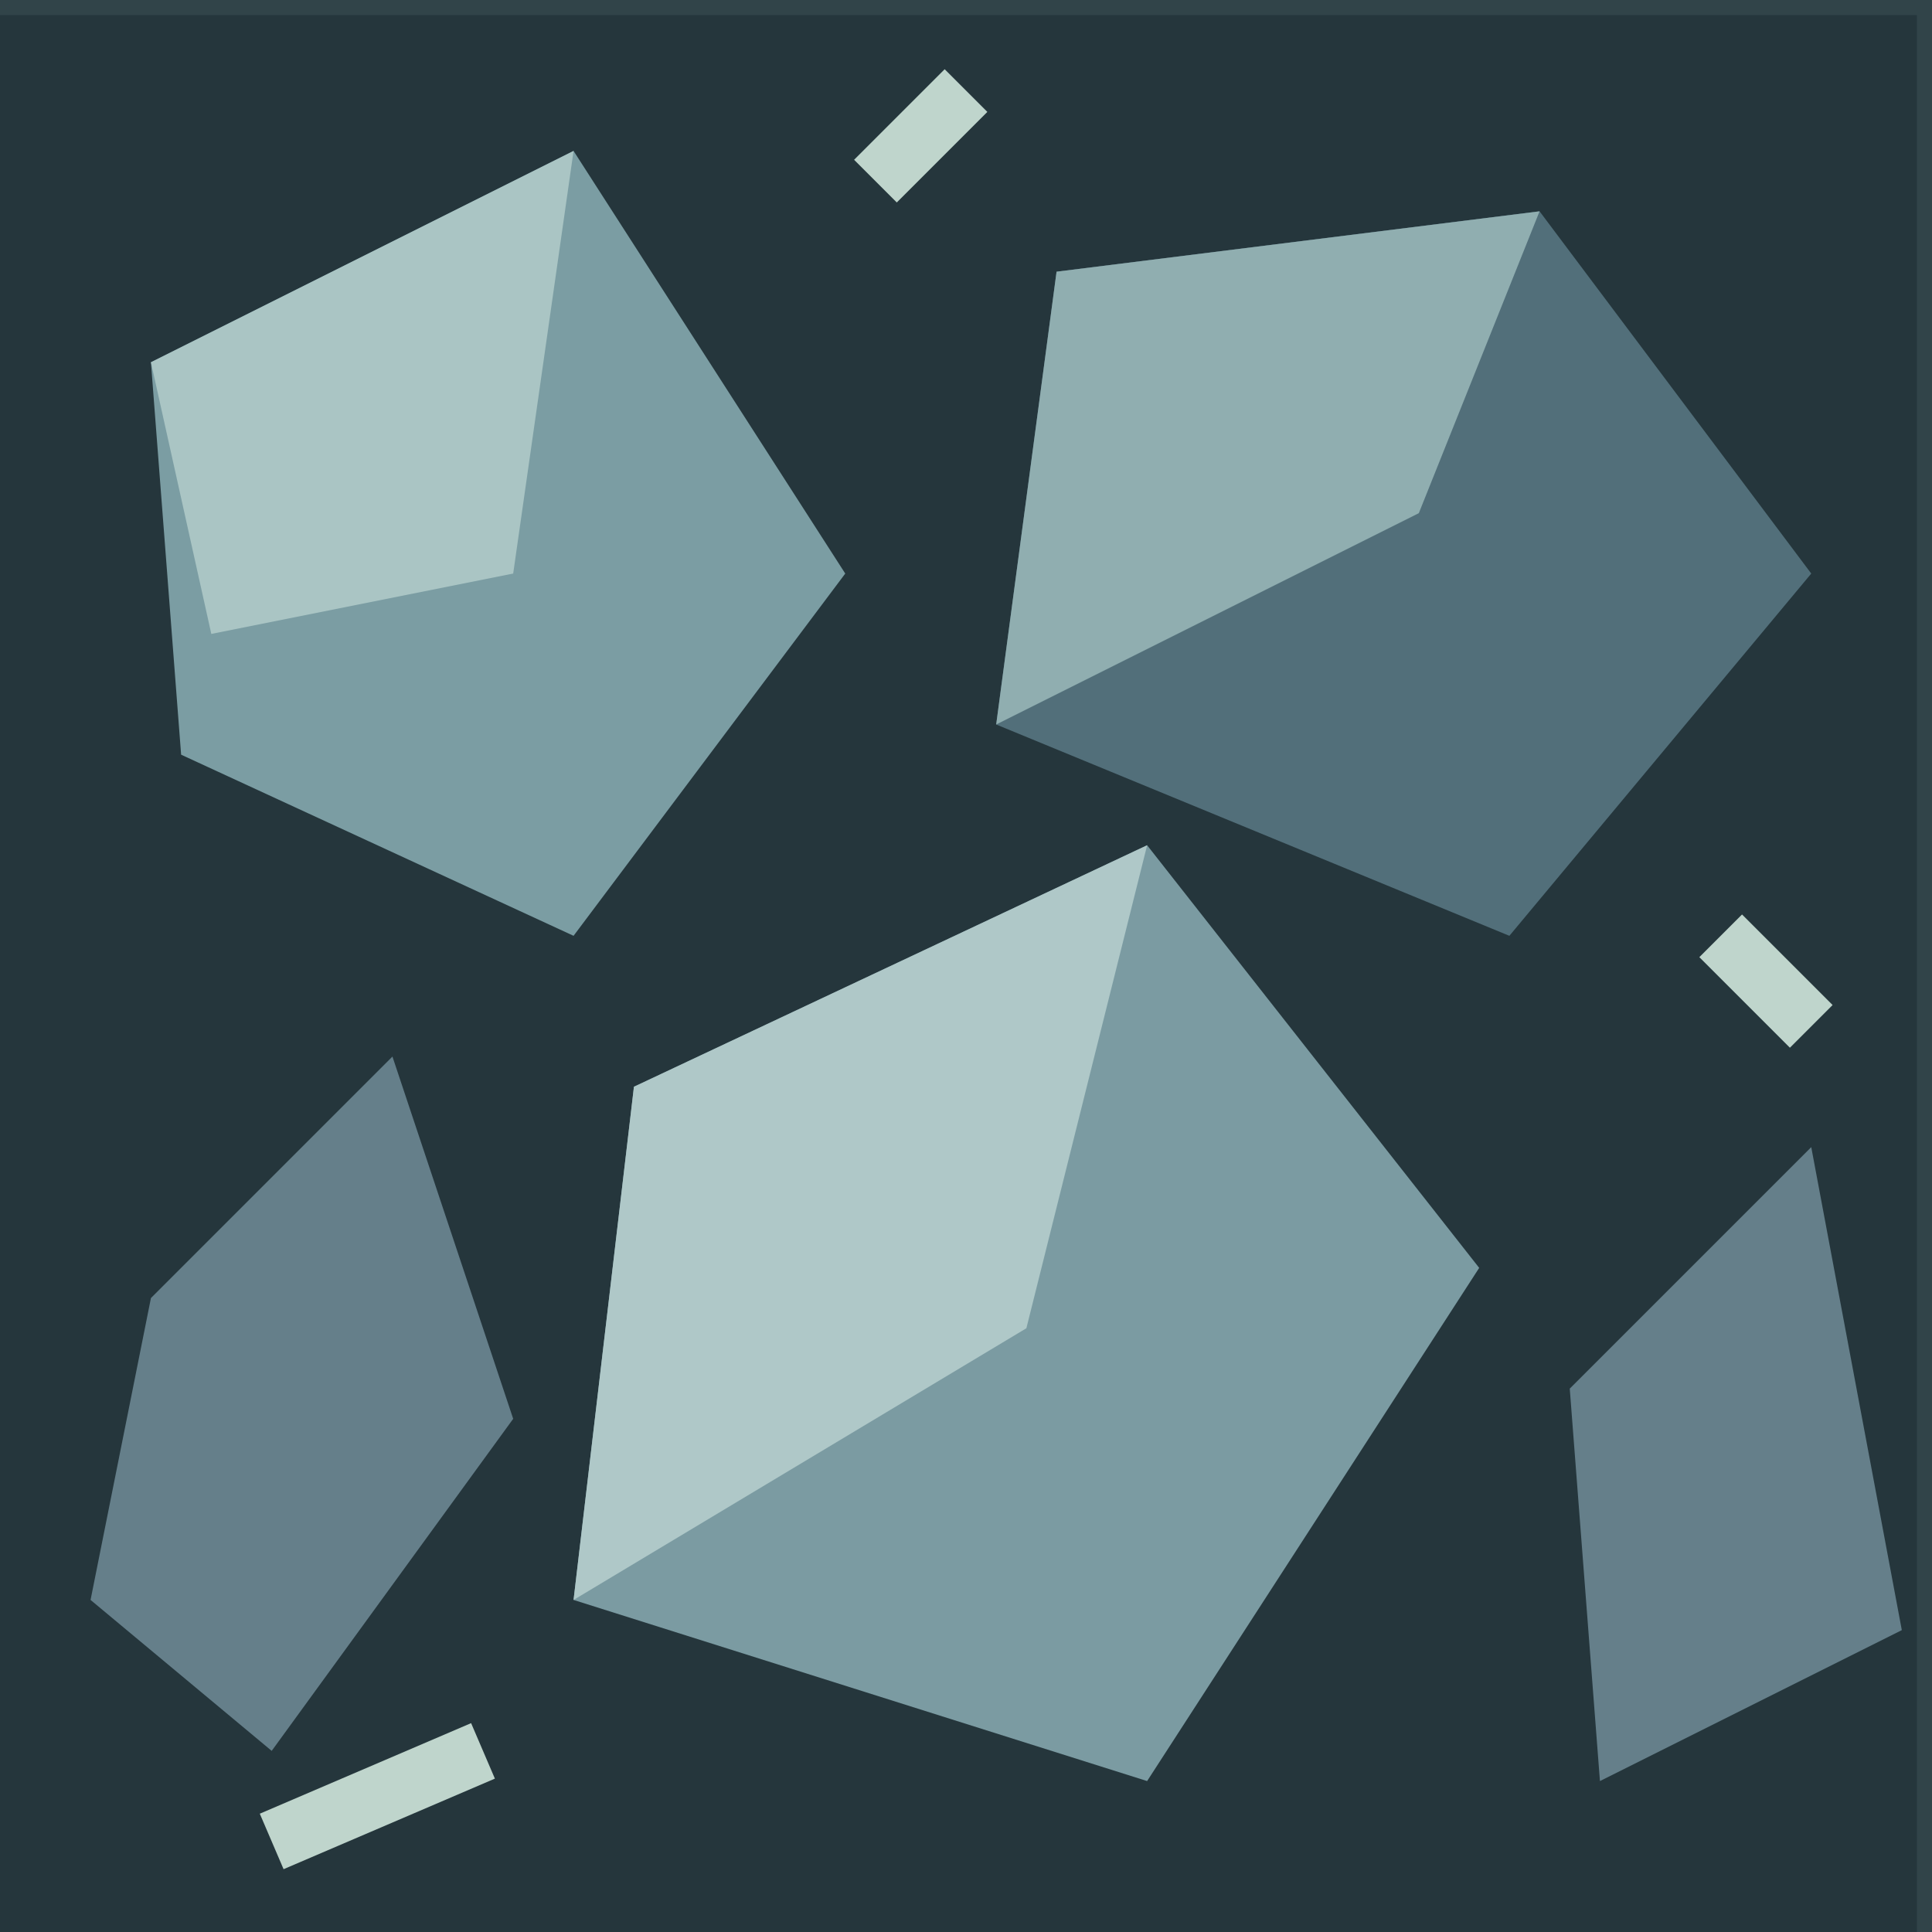
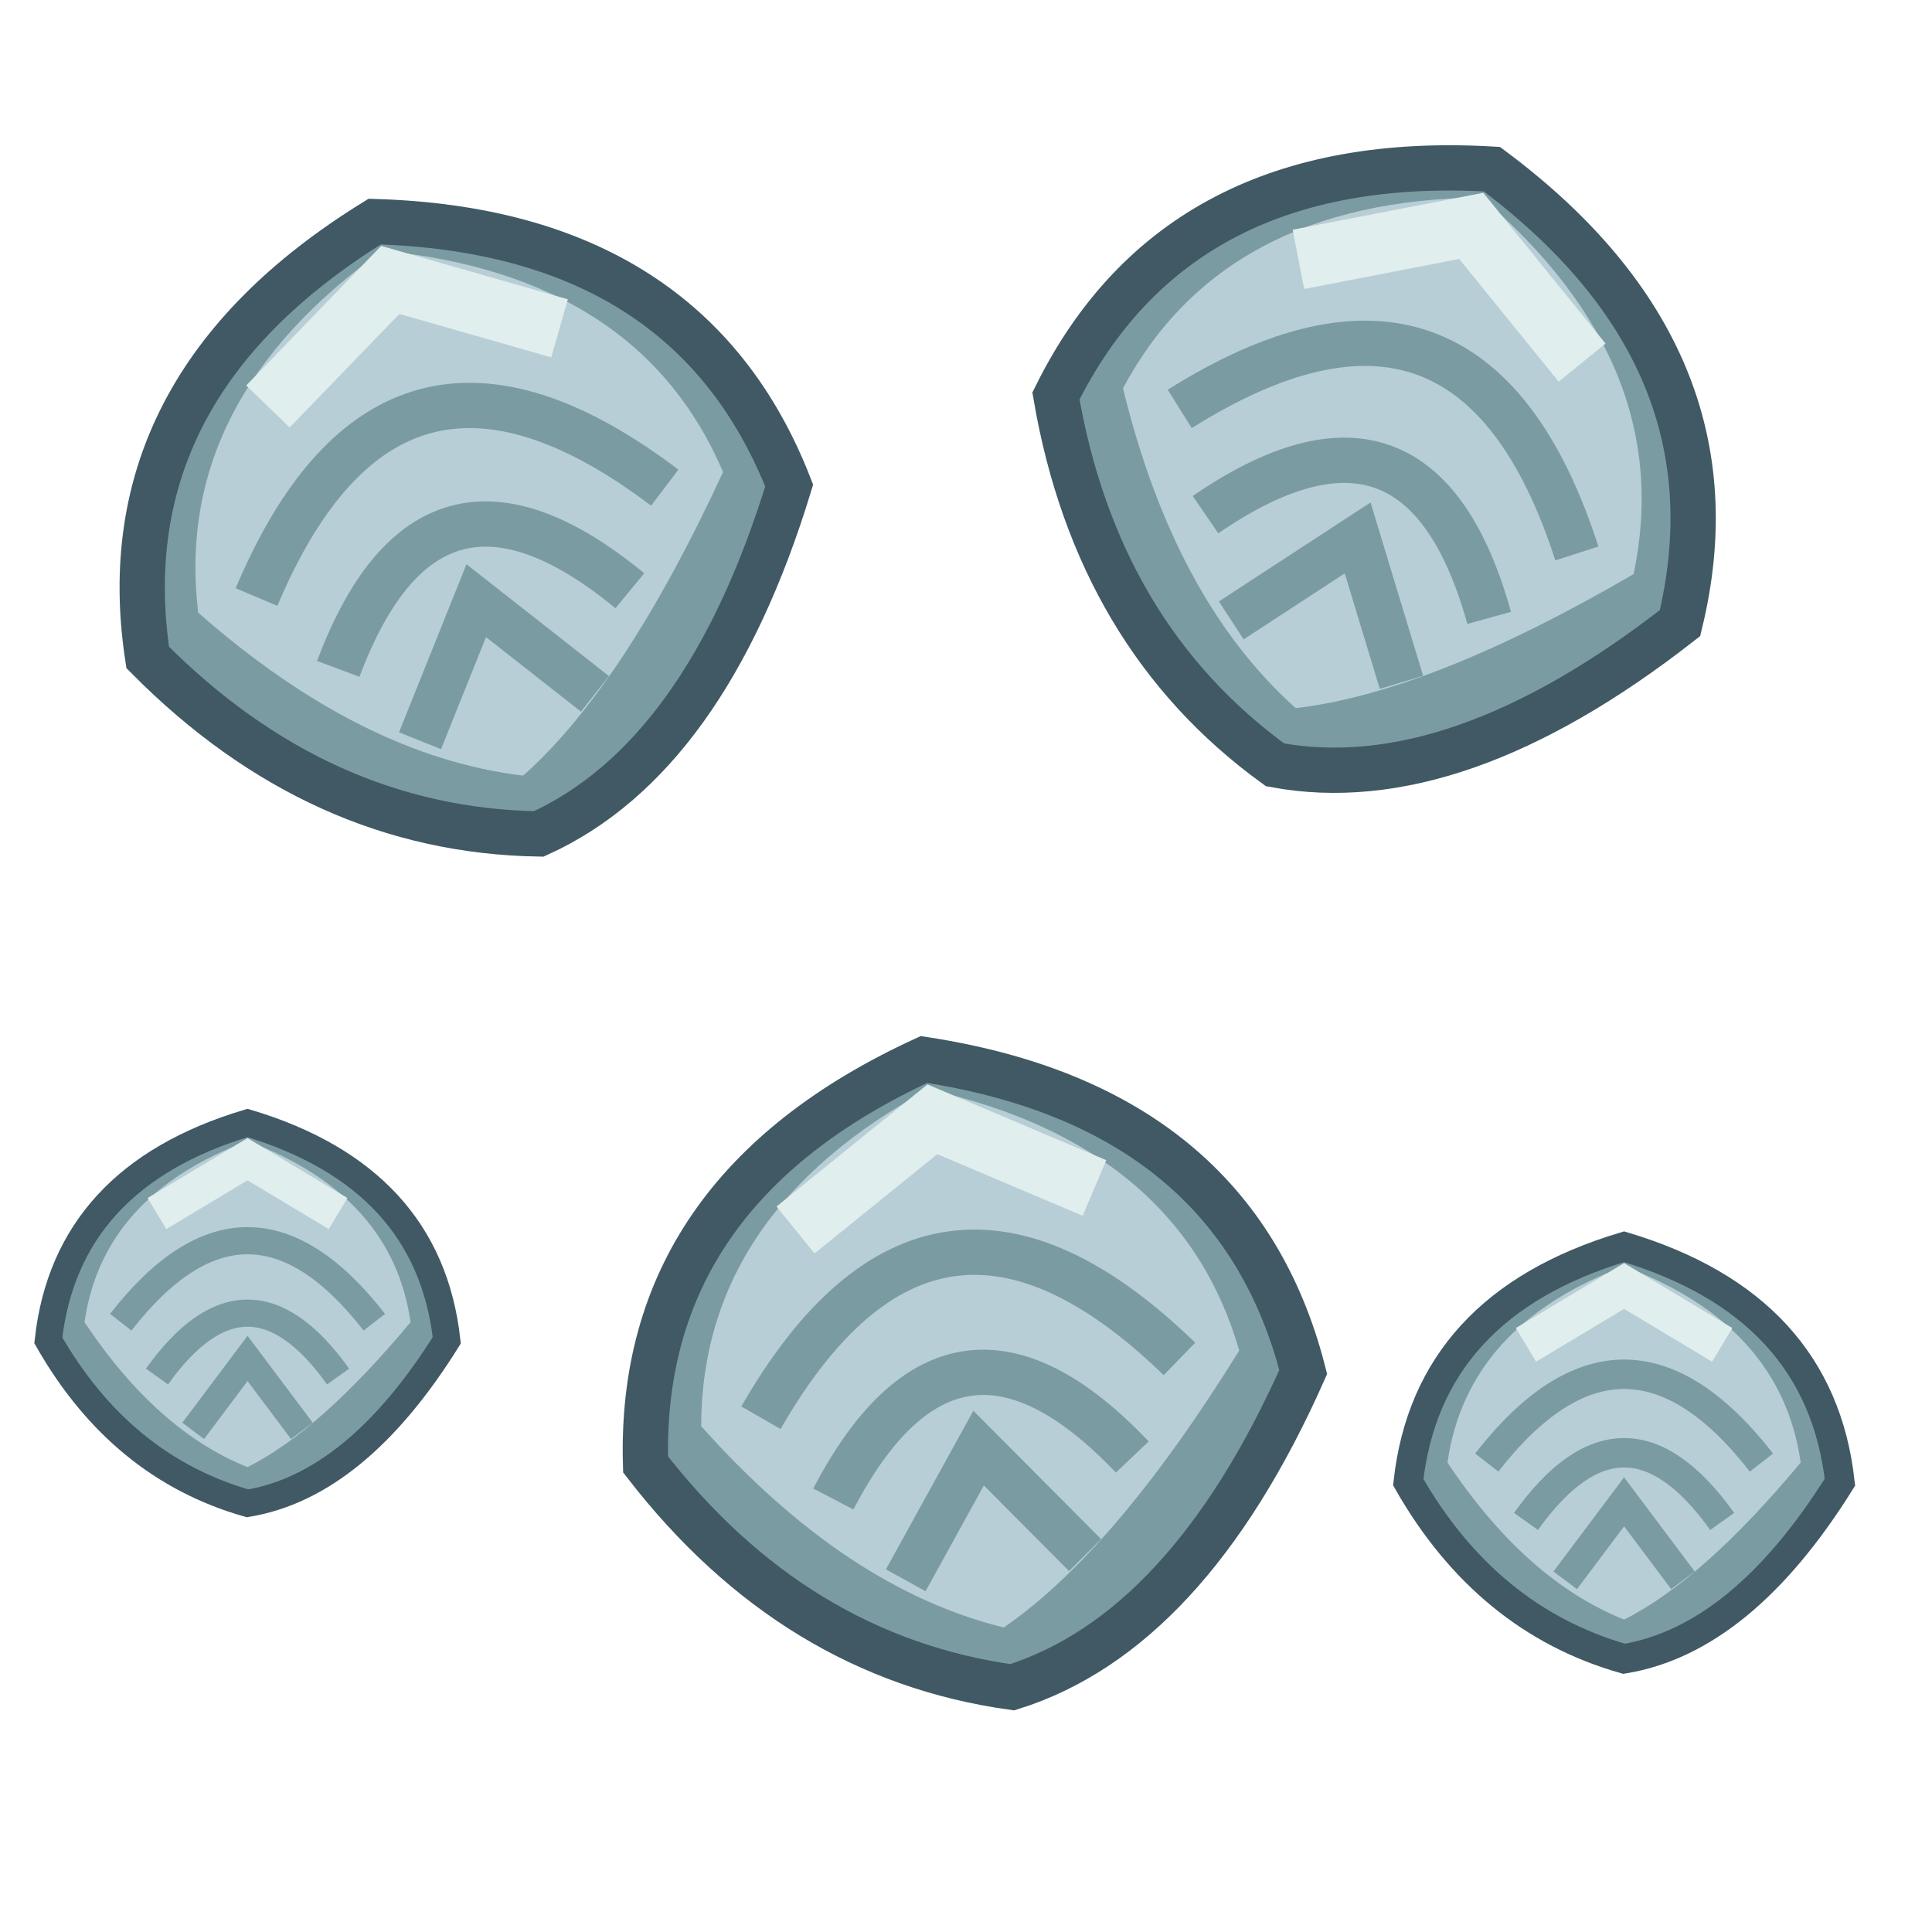
- <svg xmlns="http://www.w3.org/2000/svg" width="32" height="32" viewBox="0 0 64 64">
-   <path fill="#25363c" d="M0 0H64V64H0Z" />
-   <path d="M0 0H64V64" fill="none" stroke="#617d80" stroke-opacity=".2" />
-   <path d="M5 12L19 5L28 19L19 31L6 25Z" fill="#7b9da3" />
-   <path d="M5 12L19 5L17 19L7 21Z" fill="#aac5c4" />
-   <path d="M35 9L51 7L60 19L50 31L33 24Z" fill="#526f7a" />
-   <path d="M35 9L51 7L47 17L33 24Z" fill="#90aeb0" />
-   <path d="M21 36L38 28L49 42L38 59L19 53Z" fill="#7b9ba2" />
-   <path d="M21 36L38 28L34 44L19 53Z" fill="#afc8c8" />
-   <path d="M5 43L13 35L17 47L9 58L3 53ZM52 46L60 38L63 54L53 59Z" fill="#657f8a" />
-   <path d="M29 6L32 3M9 61L16 58M57 31L60 34" stroke="#bfd5cc" stroke-width="2" />
+ <svg xmlns="http://www.w3.org/2000/svg" width="64" height="64" viewBox="0 0 64 64">
+   <g transform="translate(3 5) rotate(-15 12 12)">
+     <path d="M12 2Q22 5 23 14Q18 22 12 23Q5 21 1 14Q2 5 12 2Z" fill="#7b9ba2" stroke="#405964" stroke-width="1.5" />
+     <path d="M12 3Q20 6 21 13Q16 19 12 21Q7 19 3 13Q4 6 12 3Z" fill="#b8ced6" />
+     <path d="M5 13Q12 4 19 13M7 16Q12 9 17 16M9 19L12 15L15 19" fill="none" stroke="#7b9ba2" stroke-width="1.5" />
+     <path d="M7 7L12 4L17 7" fill="none" stroke="#e1eeee" stroke-width="2" />
+   </g>
+   <g transform="translate(34 3) rotate(20 12 12)">
+     <path d="M12 2Q22 5 23 14Q18 22 12 23Q5 21 1 14Q2 5 12 2Z" fill="#7b9ba2" stroke="#405964" stroke-width="1.5" />
+     <path d="M12 3Q20 6 21 13Q16 19 12 21Q7 19 3 13Q4 6 12 3Z" fill="#b8ced6" />
+     <path d="M5 13Q12 4 19 13M7 16Q12 9 17 16M9 19L12 15L15 19" fill="none" stroke="#7b9ba2" stroke-width="1.5" />
+     <path d="M7 7L12 4L17 7" fill="none" stroke="#e1eeee" stroke-width="2" />
+   </g>
+   <g transform="translate(20 33) rotate(-8 12 12)">
+     <path d="M12 2Q22 5 23 14Q18 22 12 23Q5 21 1 14Q2 5 12 2Z" fill="#7b9ba2" stroke="#405964" stroke-width="1.5" />
+     <path d="M12 3Q20 6 21 13Q16 19 12 21Q7 19 3 13Q4 6 12 3Z" fill="#b8ced6" />
+     <path d="M5 13Q12 4 19 13M7 16Q12 9 17 16M9 19L12 15L15 19" fill="none" stroke="#7b9ba2" stroke-width="1.5" />
+     <path d="M7 7L12 4L17 7" fill="none" stroke="#e1eeee" stroke-width="2" />
+   </g>
+   <g transform="translate(1 36) scale(.6)">
+     <path d="M12 2Q22 5 23 14Q18 22 12 23Q5 21 1 14Q2 5 12 2Z" fill="#7b9ba2" stroke="#405964" stroke-width="1.5" />
+     <path d="M12 3Q20 6 21 13Q16 19 12 21Q7 19 3 13Q4 6 12 3Z" fill="#b8ced6" />
+     <path d="M5 13Q12 4 19 13M7 16Q12 9 17 16M9 19L12 15L15 19" fill="none" stroke="#7b9ba2" stroke-width="1.5" />
+     <path d="M7 7L12 4L17 7" fill="none" stroke="#e1eeee" stroke-width="2" />
+   </g>
+   <g transform="translate(46 40) scale(.65)">
+     <path d="M12 2Q22 5 23 14Q18 22 12 23Q5 21 1 14Q2 5 12 2Z" fill="#7b9ba2" stroke="#405964" stroke-width="1.5" />
+     <path d="M12 3Q20 6 21 13Q16 19 12 21Q7 19 3 13Q4 6 12 3Z" fill="#b8ced6" />
+     <path d="M5 13Q12 4 19 13M7 16Q12 9 17 16M9 19L12 15L15 19" fill="none" stroke="#7b9ba2" stroke-width="1.5" />
+     <path d="M7 7L12 4L17 7" fill="none" stroke="#e1eeee" stroke-width="2" />
+   </g>
</svg>
